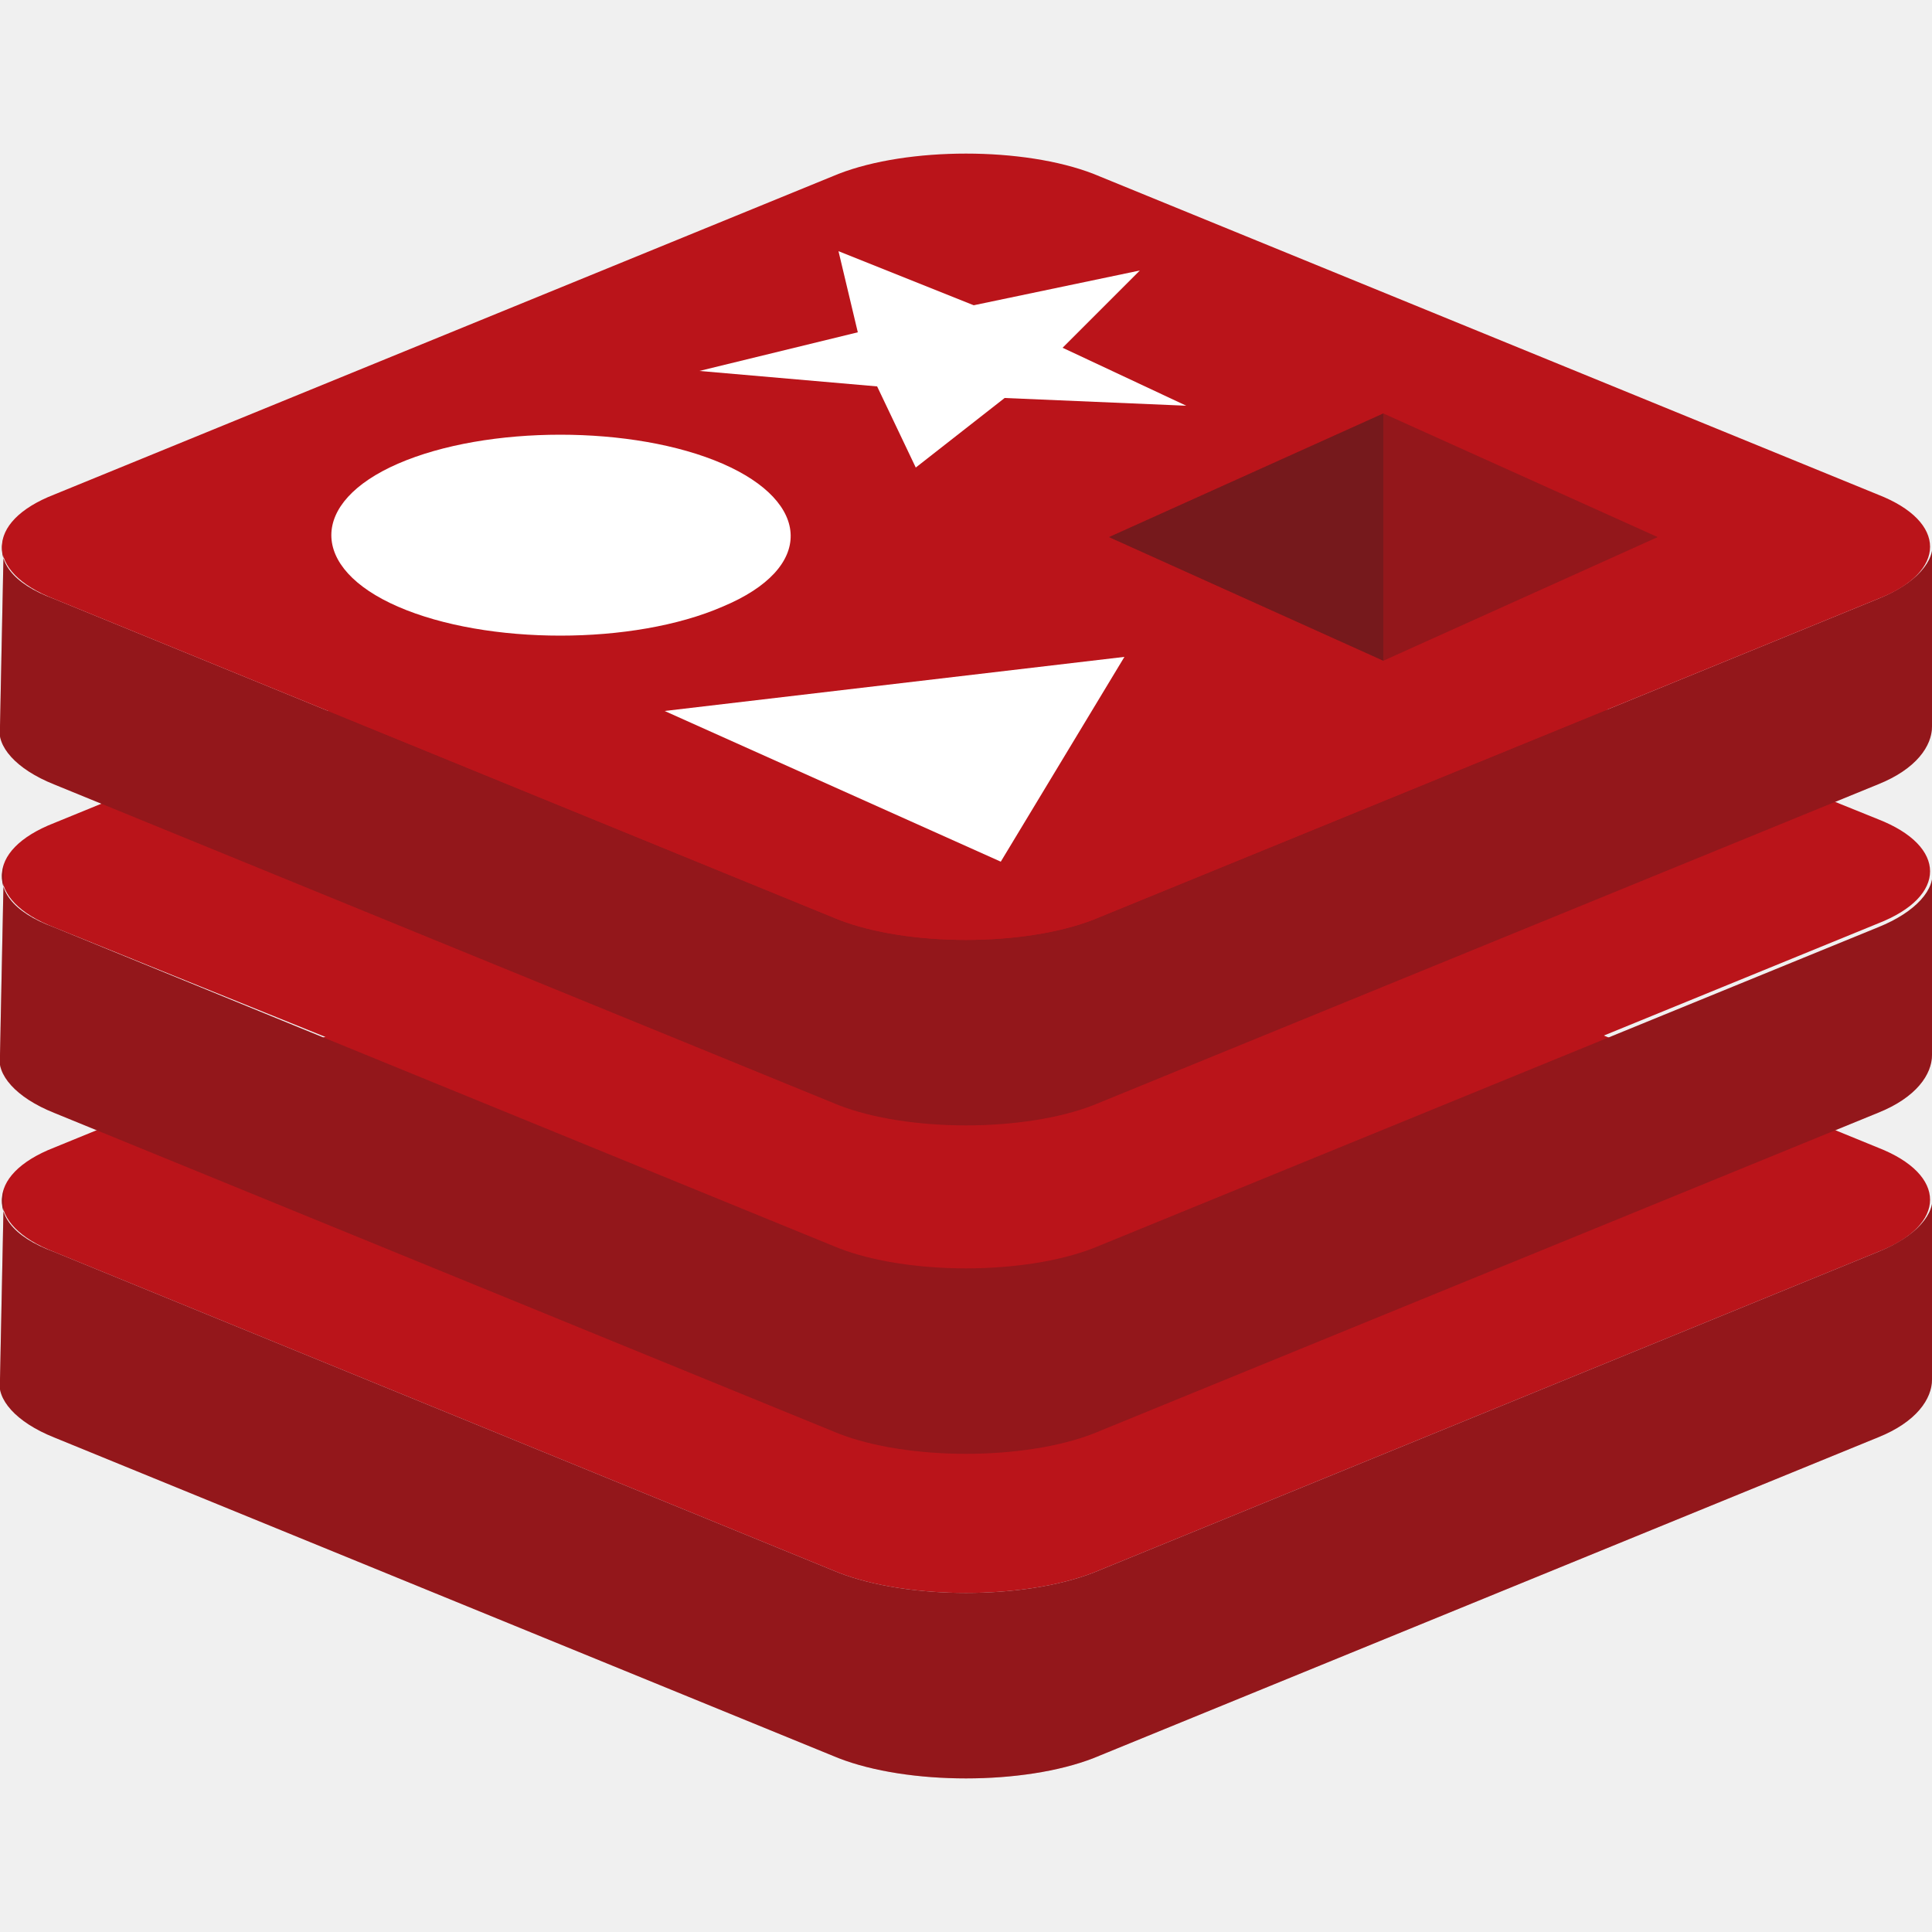
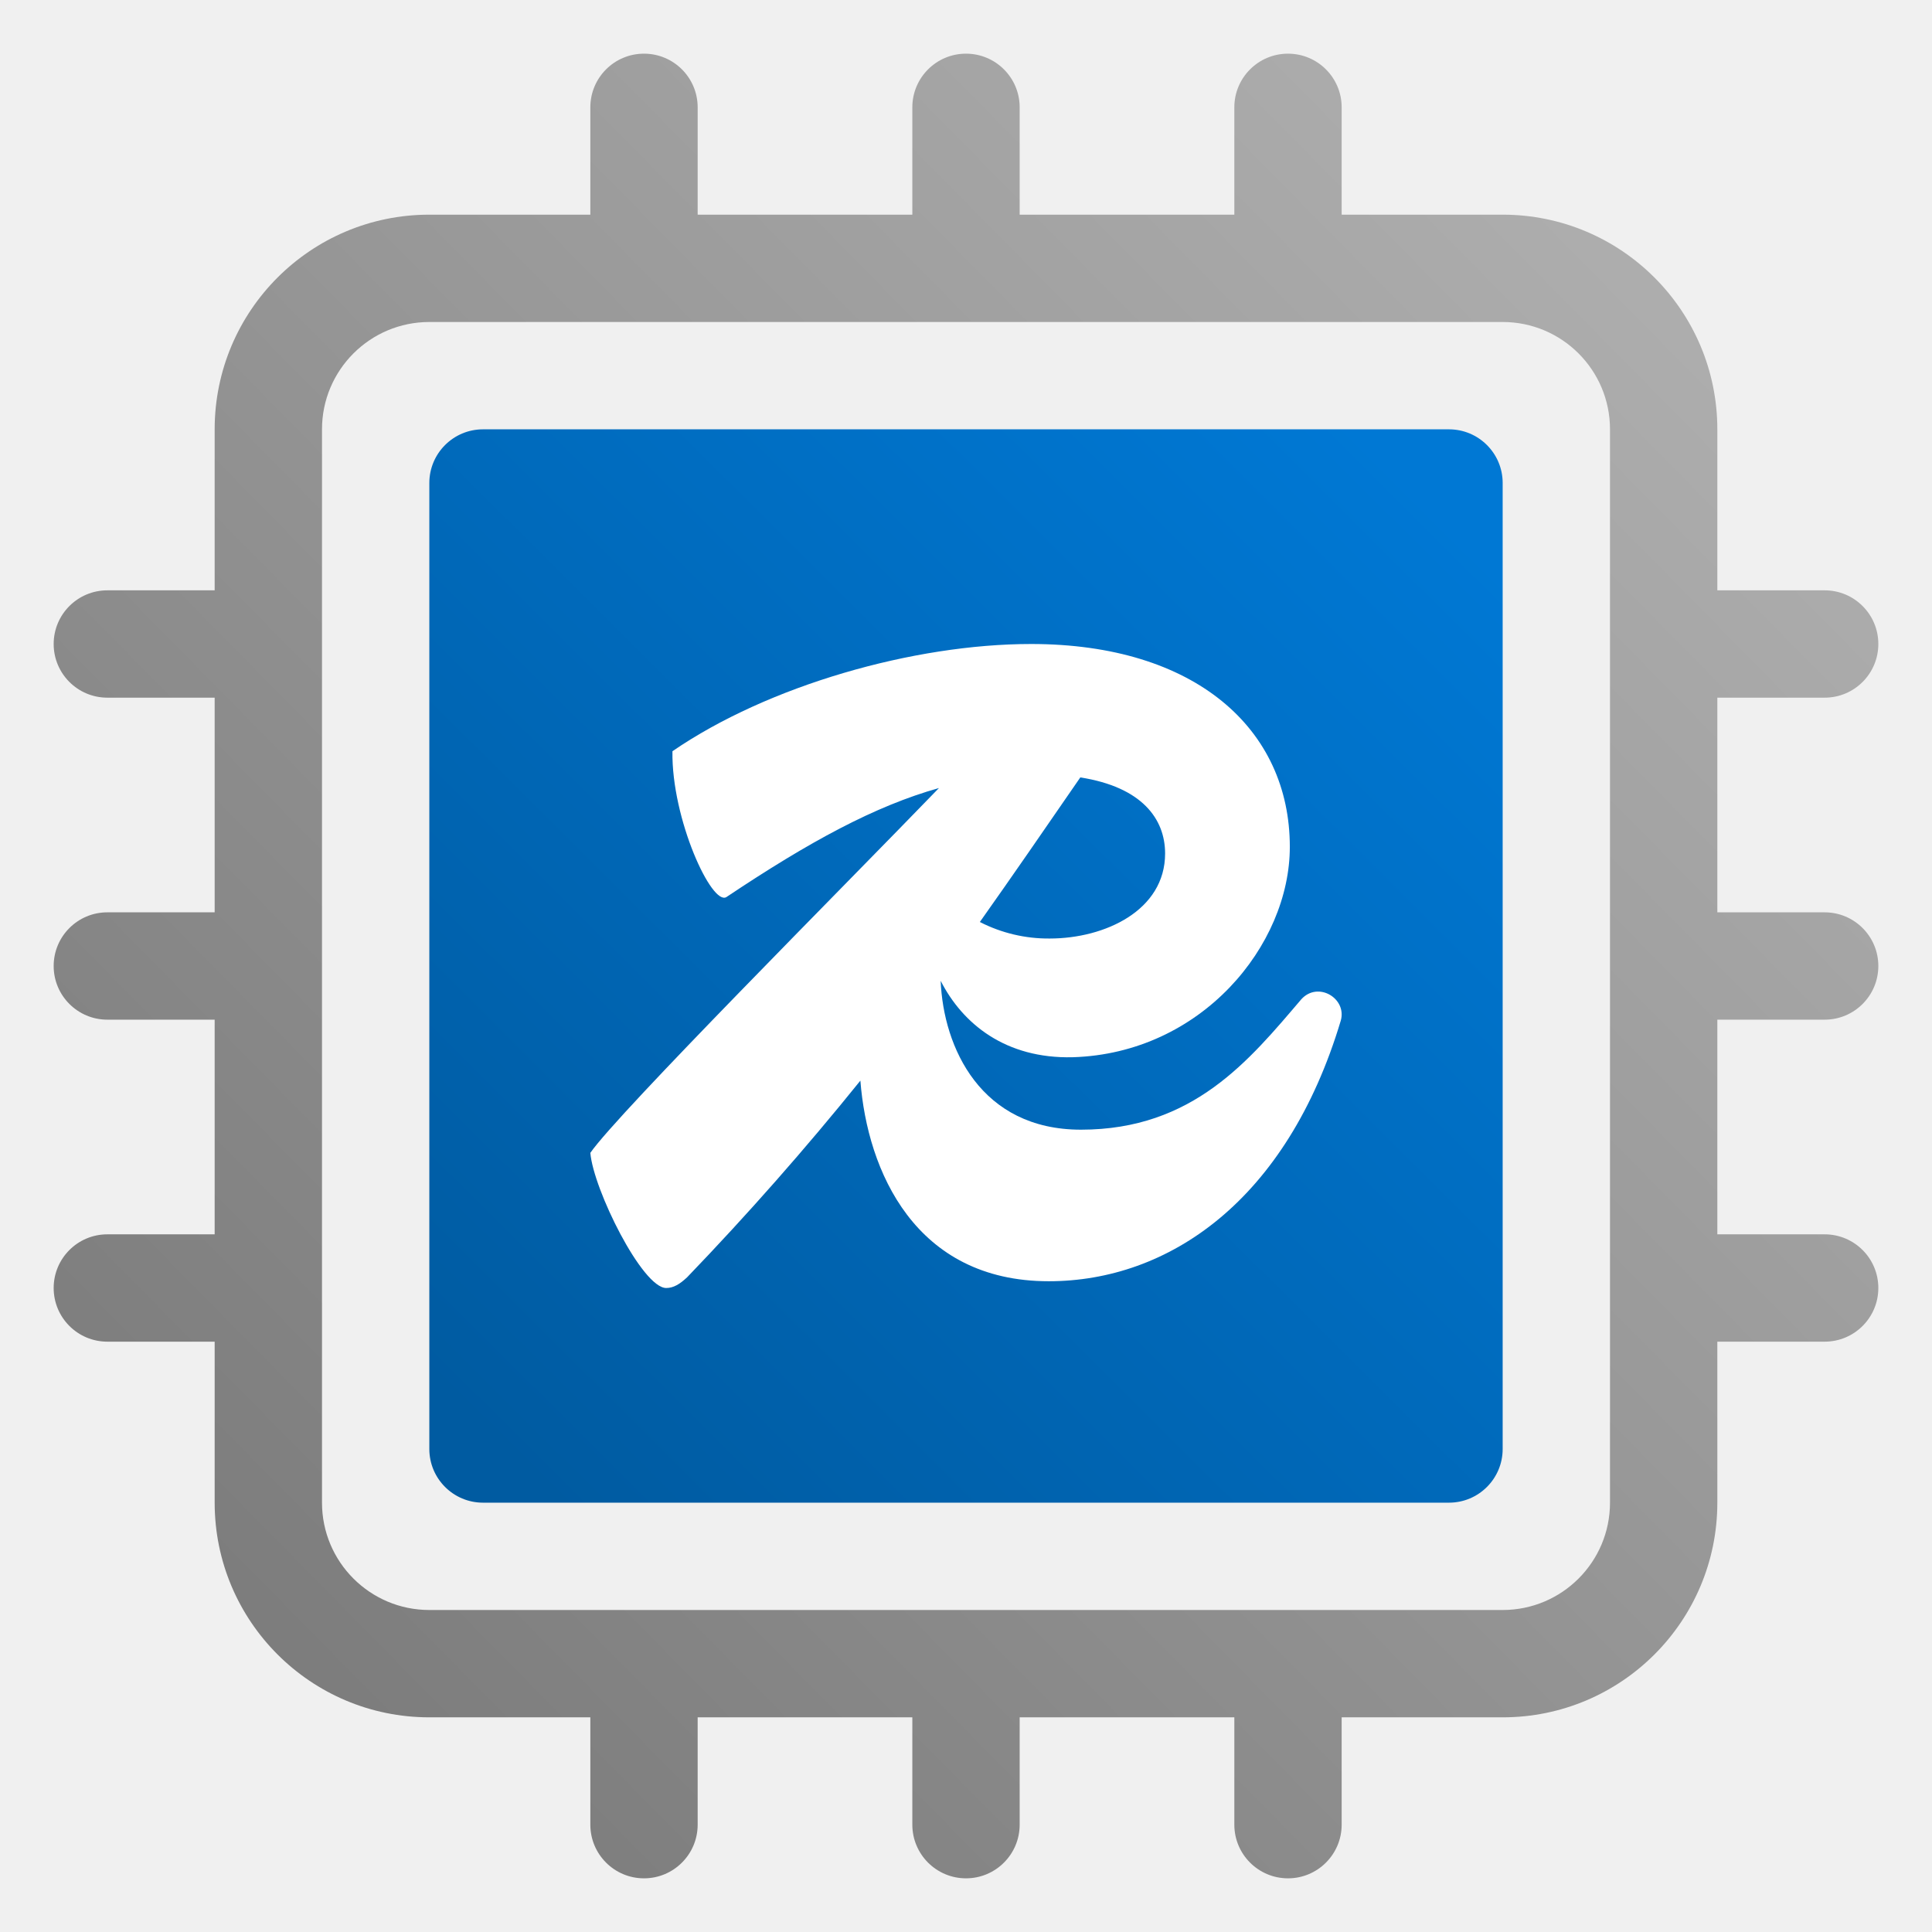
- <svg xmlns="http://www.w3.org/2000/svg" viewBox="0 0 50 50" class="msportalfx-svg-placeholder" role="presentation" focusable="false">
-   <g>
-     <path d="M0 35.7c-.1.5.4 1.1 1.4 1.5l20.3 8.3c1.8.7 4.8.7 6.6 0l20.3-8.3c1-.4 1.4-1 1.4-1.5v-4.8c.1.5-.4 1.1-1.4 1.5l-20.3 8.3c-1.8.7-4.8.7-6.6 0L1.4 32.4C.3 32-.1 31.4.1 30.8L0 35.7z" class="msportalfx-svg-c08" />
-     <path d="M48.6 29.7c1.8.7 1.8 2 0 2.7l-20.3 8.3c-1.8.7-4.8.7-6.6 0L1.4 32.4c-1.8-.7-1.8-2 0-2.7l20.3-8.3c1.8-.7 4.8-.7 6.6 0l20.3 8.3z" class="msportalfx-svg-c08" />
-     <path d="M0 27.3c-.1.5.4 1.1 1.4 1.5l20.3 8.3c1.8.7 4.8.7 6.6 0l20.3-8.3c1-.4 1.4-1 1.4-1.5v-4.8c.1.5-.4 1.1-1.4 1.5l-20.3 8.3c-1.8.7-4.8.7-6.6 0L1.4 24c-1.1-.4-1.5-1-1.3-1.6L0 27.3z" class="msportalfx-svg-c08" />
-     <path d="M48.6 21.2c1.8.7 1.8 2 0 2.7l-20.3 8.3c-1.8.7-4.8.7-6.6 0L1.4 24c-1.8-.7-1.8-2 0-2.7L21.7 13c1.8-.7 4.8-.7 6.6 0l20.3 8.2z" class="msportalfx-svg-c08" />
-     <path d="M0 18.8c-.1.5.4 1.1 1.4 1.5l20.3 8.3c1.8.7 4.8.7 6.6 0l20.3-8.3c1-.4 1.4-1 1.4-1.5V14c.1.5-.4 1.1-1.4 1.5l-20.3 8.3c-1.8.7-4.8.7-6.6 0L1.4 15.5c-1.1-.4-1.5-1-1.3-1.6L0 18.8z" class="msportalfx-svg-c08" />
-     <path opacity=".25" d="M0 35.7c-.1.5.4 1.1 1.4 1.5l20.3 8.3c1.8.7 4.8.7 6.6 0l20.3-8.3c1-.4 1.4-1 1.4-1.5v-4.8c.1.5-.4 1.1-1.4 1.5l-20.3 8.3c-1.8.7-4.8.7-6.6 0L1.4 32.4C.3 32-.1 31.4.1 30.8L0 35.7z" class="msportalfx-svg-c06" />
-     <path opacity=".25" d="M0 27.3c-.1.5.4 1.1 1.4 1.5l20.3 8.3c1.8.7 4.8.7 6.6 0l20.3-8.3c1-.4 1.4-1 1.4-1.5v-4.8c.1.5-.4 1.1-1.4 1.5l-20.3 8.3c-1.8.7-4.8.7-6.6 0L1.4 24c-1.1-.4-1.5-1-1.3-1.6L0 27.3z" class="msportalfx-svg-c06" />
-     <path opacity=".25" d="M0 18.8c-.1.5.4 1.1 1.4 1.5l20.3 8.3c1.8.7 4.8.7 6.6 0l20.3-8.3c1-.4 1.4-1 1.4-1.5V14c.1.5-.4 1.1-1.4 1.5l-20.3 8.3c-1.8.7-4.8.7-6.6 0L1.4 15.5c-1.1-.4-1.5-1-1.3-1.6L0 18.8z" class="msportalfx-svg-c06" />
-     <path d="M48.6 12.8c1.8.7 1.8 2 0 2.7l-20.3 8.3c-1.8.7-4.8.7-6.6 0L1.4 15.5c-1.8-.7-1.8-2 0-2.7l20.3-8.3c1.8-.7 4.8-.7 6.6 0l20.3 8.3z" class="msportalfx-svg-c08" />
-     <path d="M18.7 15.7c-2.3 1-6.1 1-8.4 0S8 13 10.3 12s6.1-1 8.4 0 2.4 2.7 0 3.7zm-1.5 2.7L29.1 17l-3.2 5.3z" class="msportalfx-svg-c01" />
-     <path opacity=".25" d="m35.8 17.1-7.1-3.2 7.1-3.2 7.1 3.2z" class="msportalfx-svg-c06" />
-     <path opacity=".25" d="m35.8 17.1-7.1-3.2 7.1-3.2z" class="msportalfx-svg-c06" />
-     <path d="m22.7 10-4.6-.4 4.1-1-.5-2.1 3.5 1.4 4.3-.9-2 2 3.2 1.5-4.7-.2-2.3 1.8z" class="msportalfx-svg-c01" />
+ <svg fill="none" viewBox="0 0 18 18" class="msportalfx-svg-placeholder">
+   <g clip-path="url(#pm6AVT1y1__a)">
+     <path fill="url(#pm6AVT1y1__b)" fill-rule="evenodd" d="M9 .5a.5.5 0 0 1 .5.5v1h2V1a.5.5 0 1 1 1 0v1H14a2 2 0 0 1 2 2v1.5h1a.5.5 0 1 1 0 1h-1v2h1a.5.5 0 1 1 0 1h-1v2h1a.5.5 0 1 1 0 1h-1V14a2 2 0 0 1-2 2h-1.5v1a.5.5 0 1 1-1 0v-1h-2v1a.5.5 0 1 1-1 0v-1h-2v1a.5.5 0 1 1-1 0v-1H4a2 2 0 0 1-2-2v-1.5H1a.5.5 0 0 1 0-1h1v-2H1a.5.5 0 0 1 0-1h1v-2H1a.5.5 0 0 1 0-1h1V4a2 2 0 0 1 2-2h1.5V1a.5.5 0 1 1 1 0v1h2V1A.5.5 0 0 1 9 .5M8.984 3H4a1 1 0 0 0-1 1v10a1 1 0 0 0 1 1h10a1 1 0 0 0 1-1V4a1 1 0 0 0-1-1z" clip-rule="evenodd" />
+     <rect width="10" height="10" x="4" y="4" fill="url(#pm6AVT1y1__c)" rx=".5" />
+     <path fill="#fff" d="M12.124 9.31c-.484.567-1.007 1.215-2.053 1.215-.934 0-1.282-.766-1.307-1.387.205.402.605.727 1.23.712 1.2-.036 2.023-1.043 2.023-1.96 0-1.098-.88-1.89-2.41-1.89-1.095 0-2.451.387-3.342.999-.01.63.368 1.448.504 1.358.772-.516 1.384-.848 1.979-1.015-.88.911-2.99 3.026-3.248 3.399.029.341.484 1.259.707 1.259.068 0 .126-.036.194-.099a28 28 0 0 0 1.615-1.833c.065.841.51 1.869 1.755 1.869 1.113 0 2.217-.747 2.721-2.429.058-.207-.213-.369-.368-.198m-1.269-1.358c0 .53-.561.792-1.075.792a1.4 1.4 0 0 1-.651-.154c.306-.432.61-.874.936-1.347.575.09.79.387.79.709" />
  </g>
+   <defs>
+     <linearGradient id="pm6AVT1y1__b" x1=".5" x2="17.5" y1="17.253" y2=".5" gradientUnits="userSpaceOnUse">
+       <stop stop-color="#757575" />
+       <stop offset=".915" stop-color="#B0B0B0" />
+     </linearGradient>
+     <linearGradient id="pm6AVT1y1__c" x1="13.277" x2="4.536" y1="4.616" y2="13.393" gradientUnits="userSpaceOnUse">
+       <stop stop-color="#0078D4" />
+       <stop offset="1" stop-color="#005BA1" />
+     </linearGradient>
+     <clipPath id="pm6AVT1y1__a">
+       <path fill="#fff" d="M0 0h18v18H0z" />
+     </clipPath>
+   </defs>
  <style>.msportalfx-svg-c01{fill:#fff}.msportalfx-svg-c02{fill:#e5e5e5}.msportalfx-svg-c03{fill:#a0a1a2}.msportalfx-svg-c04{fill:#7a7a7a}.msportalfx-svg-c05{fill:#3e3e3e}.msportalfx-svg-c06{fill:#1e1e1e}.msportalfx-svg-c07{fill:#0f0f0f}.msportalfx-svg-c08{fill:#ba141a}.msportalfx-svg-c09{fill:#dd5900}.msportalfx-svg-c10{fill:#ff8c00}.msportalfx-svg-c11{fill:#fcd116}.msportalfx-svg-c12{fill:#fee087}.msportalfx-svg-c13{fill:#b8d432}.msportalfx-svg-c14,.msportalfx-svg-c32{fill:#57a300}.msportalfx-svg-c15{fill:#59b4d9}.msportalfx-svg-c16{fill:#3999c6}.msportalfx-svg-c17{fill:#804998}.msportalfx-svg-c18{fill:#ec008c}.msportalfx-svg-c19{fill:#0072c6}.msportalfx-svg-c20{fill:#68217a}.msportalfx-svg-c21{fill:#00188f}.msportalfx-svg-c22{fill:#e81123}.fxs-mode-light .msportalfx-svg-c22{fill:#a4262c}.msportalfx-svg-c23{fill:#cae3f3}.msportalfx-svg-c24{fill:#59aed3}.msportalfx-svg-c25{fill:#4c3b12}.msportalfx-svg-c26{fill:#be9555}.msportalfx-svg-c27{fill:#4f4d52}.msportalfx-svg-c28{fill:#ef6f59}.msportalfx-svg-c29{fill:#f7cb64}.msportalfx-svg-c30{fill:#fdd8db}.msportalfx-svg-c31{fill:#f6ffec}.msportalfx-svg-c33{fill:#8a2da5}.msportalfx-svg-c34{fill:#e00b1c}.msportalfx-svg-c35{fill:#015cda}.msportalfx-svg-c36{fill:#5db300}.msportalfx-svg-c97{fill:#ffb900}.msportalfx-svg-c98{fill:#00a4ef}.msportalfx-svg-c99{fill:#f25022}.msportalfx-inverted-theme .msportalfx-svg-c05,.fxs-theme-dark .msportalfx-svg-c05{fill:#777}.msportalfx-inverted-theme .msportalfx-svg-c07,.fxs-theme-dark .msportalfx-svg-c07{fill:#f2f2f2}.msportalfx-svg-palette-white{fill:#fff}.msportalfx-svg-palette-blue{fill:#015cda}.msportalfx-svg-palette-black{fill:#1e1e1e}.msportalfx-svg-palette-green{fill:#57a300}.msportalfx-svg-palette-gray{fill:#a0a1a2}.msportalfx-svg-palette-inherit{fill:inherit}.msportalfx-svg-badge{position:absolute;left:0;bottom:0;min-height:10px;min-width:10px}.fxc-menu-icon&gt;.msportalfx-svg-badge{left:-2px;bottom:-2px;min-height:8px;min-width:8px}.msportalfx-svg-disabled{filter:grayscale(100%)}.msportalfx-svg-loading-square{animation:ProgressFlagAnimation 1.45s infinite ease-in-out;transform-origin:50%}.msportalfx-svg-loading-square:nth-child(1){animation-delay:0s}.msportalfx-svg-loading-square:nth-child(2){animation-delay:.2s}.msportalfx-svg-loading-square:nth-child(3){animation-delay:.4s}@keyframes ProgressFlagAnimation{0%{transform:scale(1);opacity:.3}36.1%{transform:scale(1.06);opacity:1}50%{transform:scale(1.06);opacity:1}86.1%{transform:scale(1);opacity:.3}}.msportalfx-svg-flip-horizontal&gt;svg,svg.msportalfx-svg-flip-horizontal{transform:scaleX(-1)}.msportalfx-svg-fabric-rotate360{animation:ImageRotation 1.3s cubic-bezier(.53,.21,.29,.67) infinite}@keyframes ImageRotation{0%{transform:rotate(-45deg)}100%{transform:rotate(315deg)}}.fxs-svg-number .msportalfx-font-bold{font-size:10px;fill:#0065ad}.fxs-svg-number .fxs-svg-circle{stroke-width:0%;fill:#0078d4}.fxs-svg-number .fxs-svg-text{fill:#fff;font-size:10px}.fxs-svg-number.msportalfx-svg-disabled{filter:grayscale(0%)}.fxs-svg-number.msportalfx-svg-disabled .fxs-svg-circle{fill:#fff;stroke-width:1px;stroke:#949494}.fxs-svg-number.msportalfx-svg-disabled .fxs-svg-text{fill:#949494}.fxs-theme-dark .fxs-svg-number .fxs-svg-text{fill:#0f0f0f}.fxs-theme-dark .fxs-svg-number .fxs-svg-circle{stroke-width:0%;fill:#0078d4}.fxs-theme-dark .fxs-svg-number.msportalfx-svg-disabled .fxs-svg-circle{fill:#0f0f0f;stroke-width:1px;stroke:#949494}.fxs-theme-dark .fxs-svg-number.msportalfx-svg-disabled .fxs-svg-text{fill:#949494}</style>
</svg>
